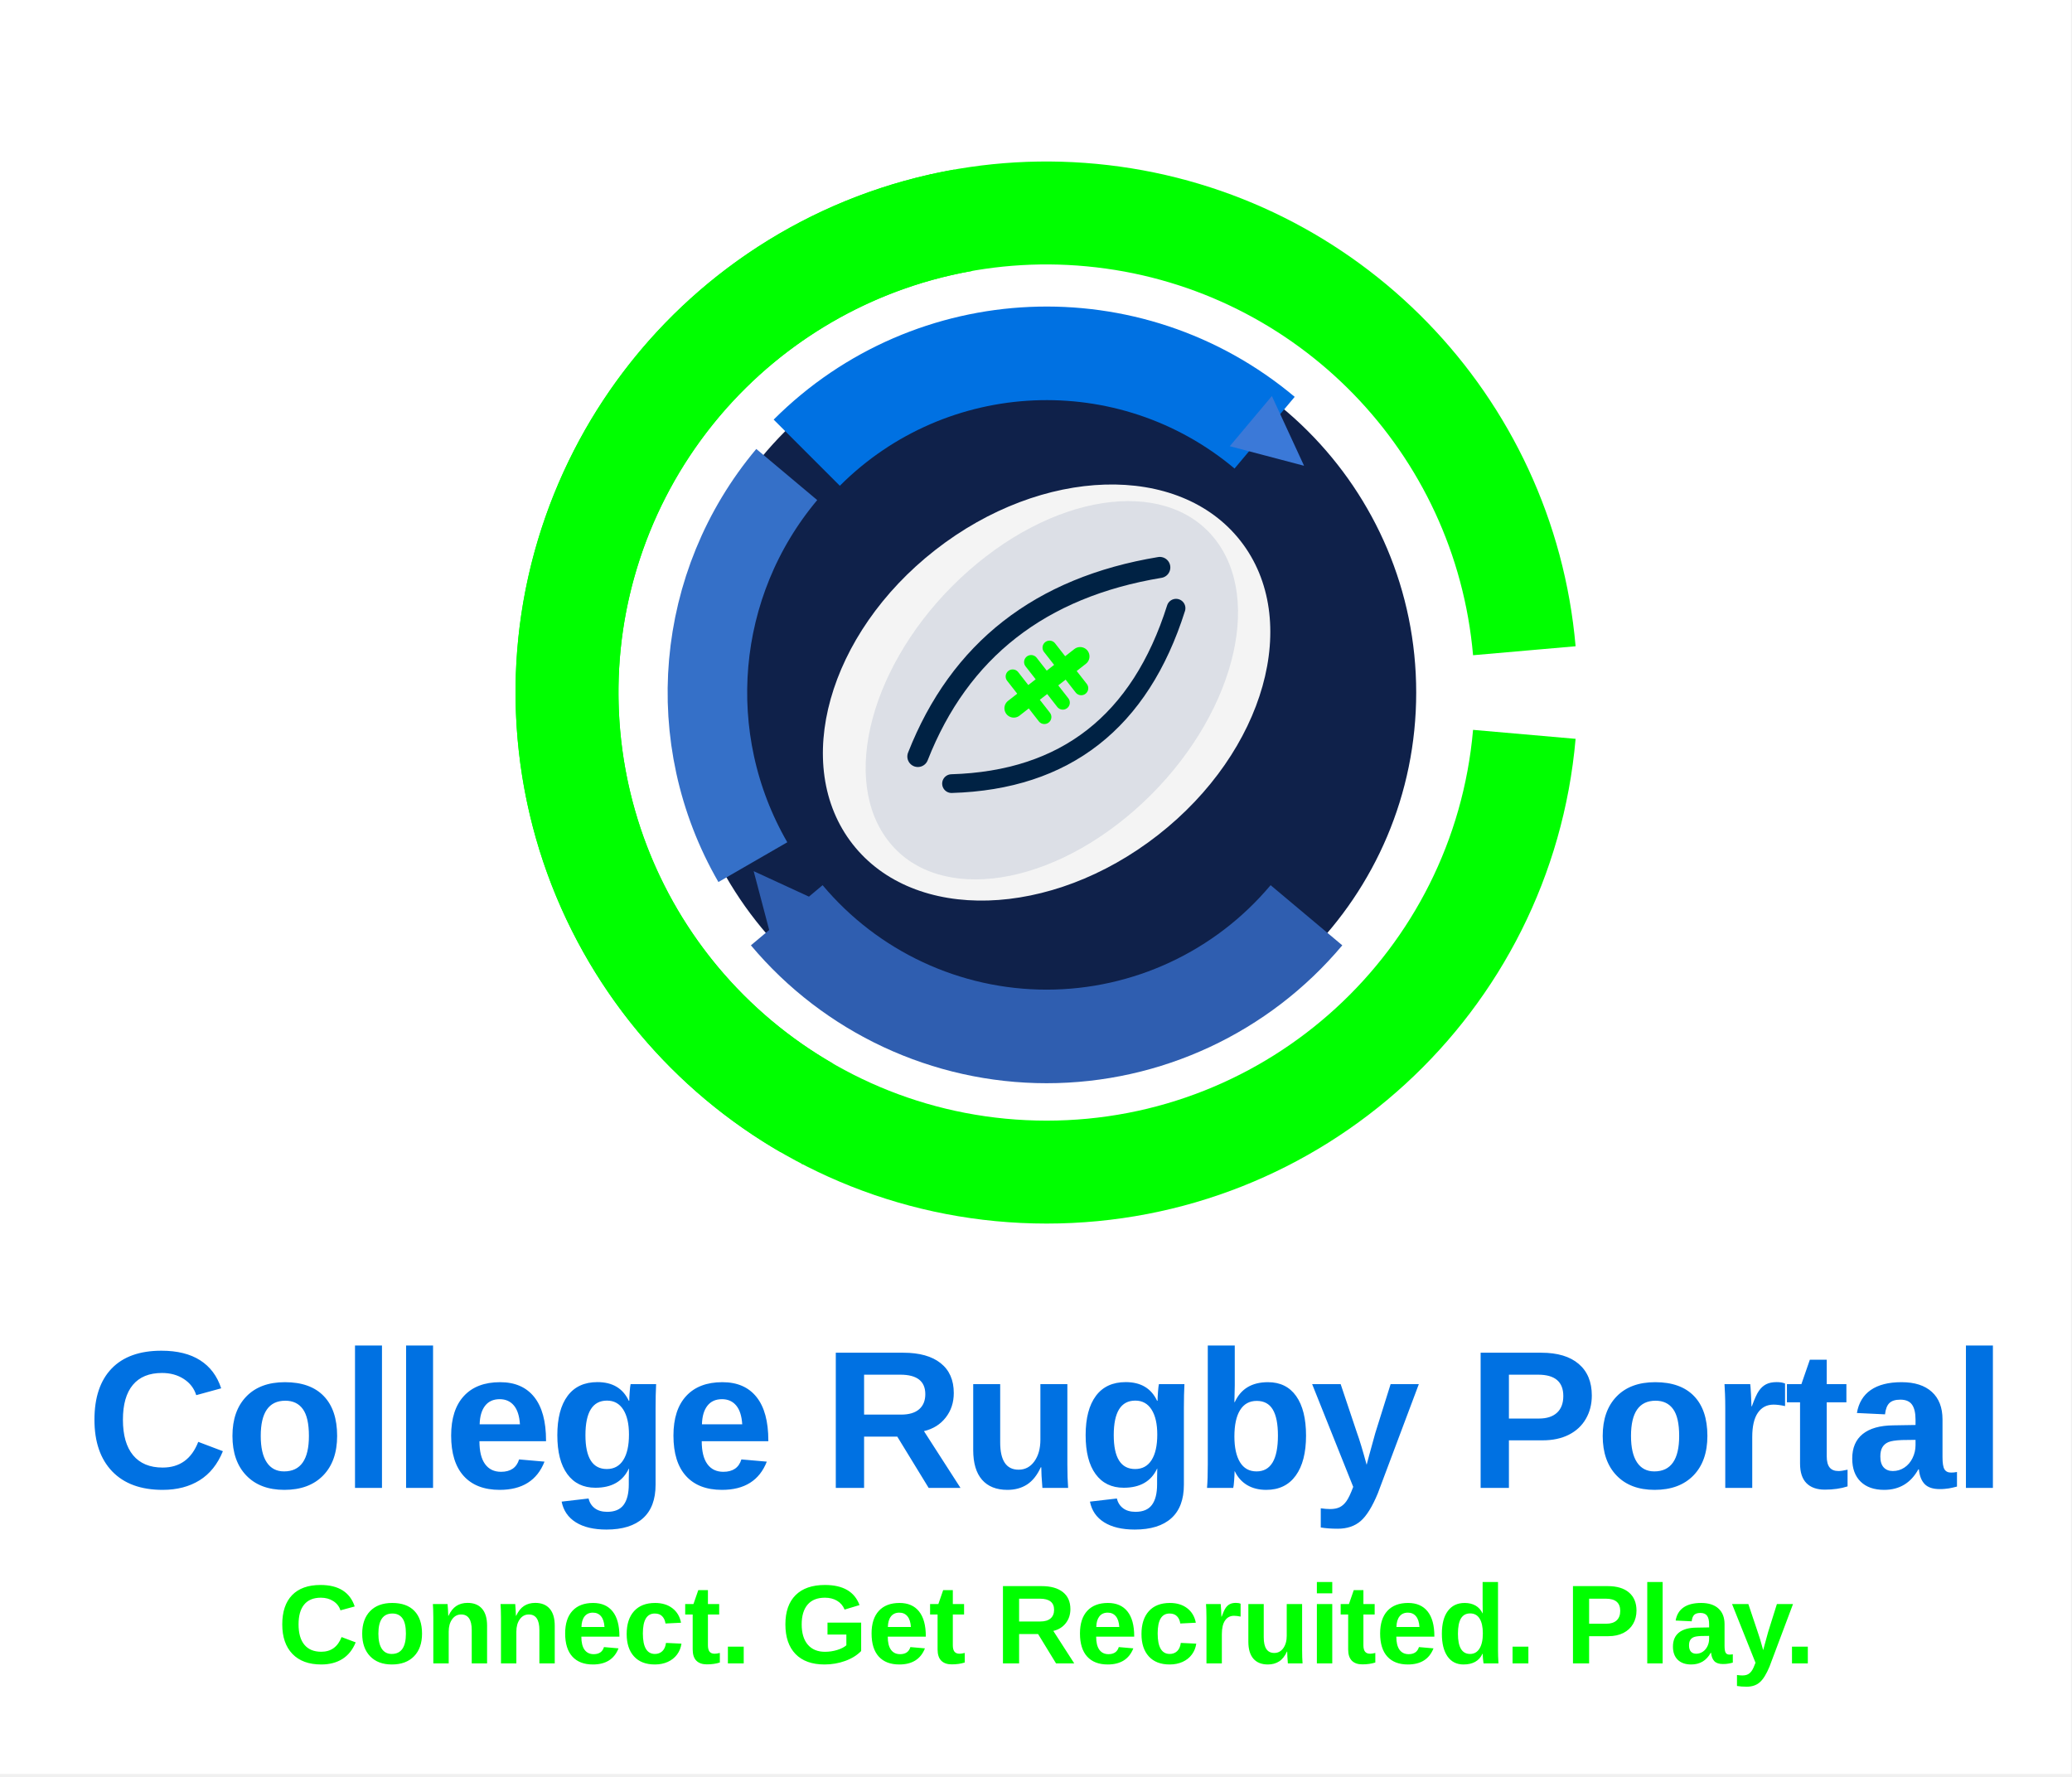
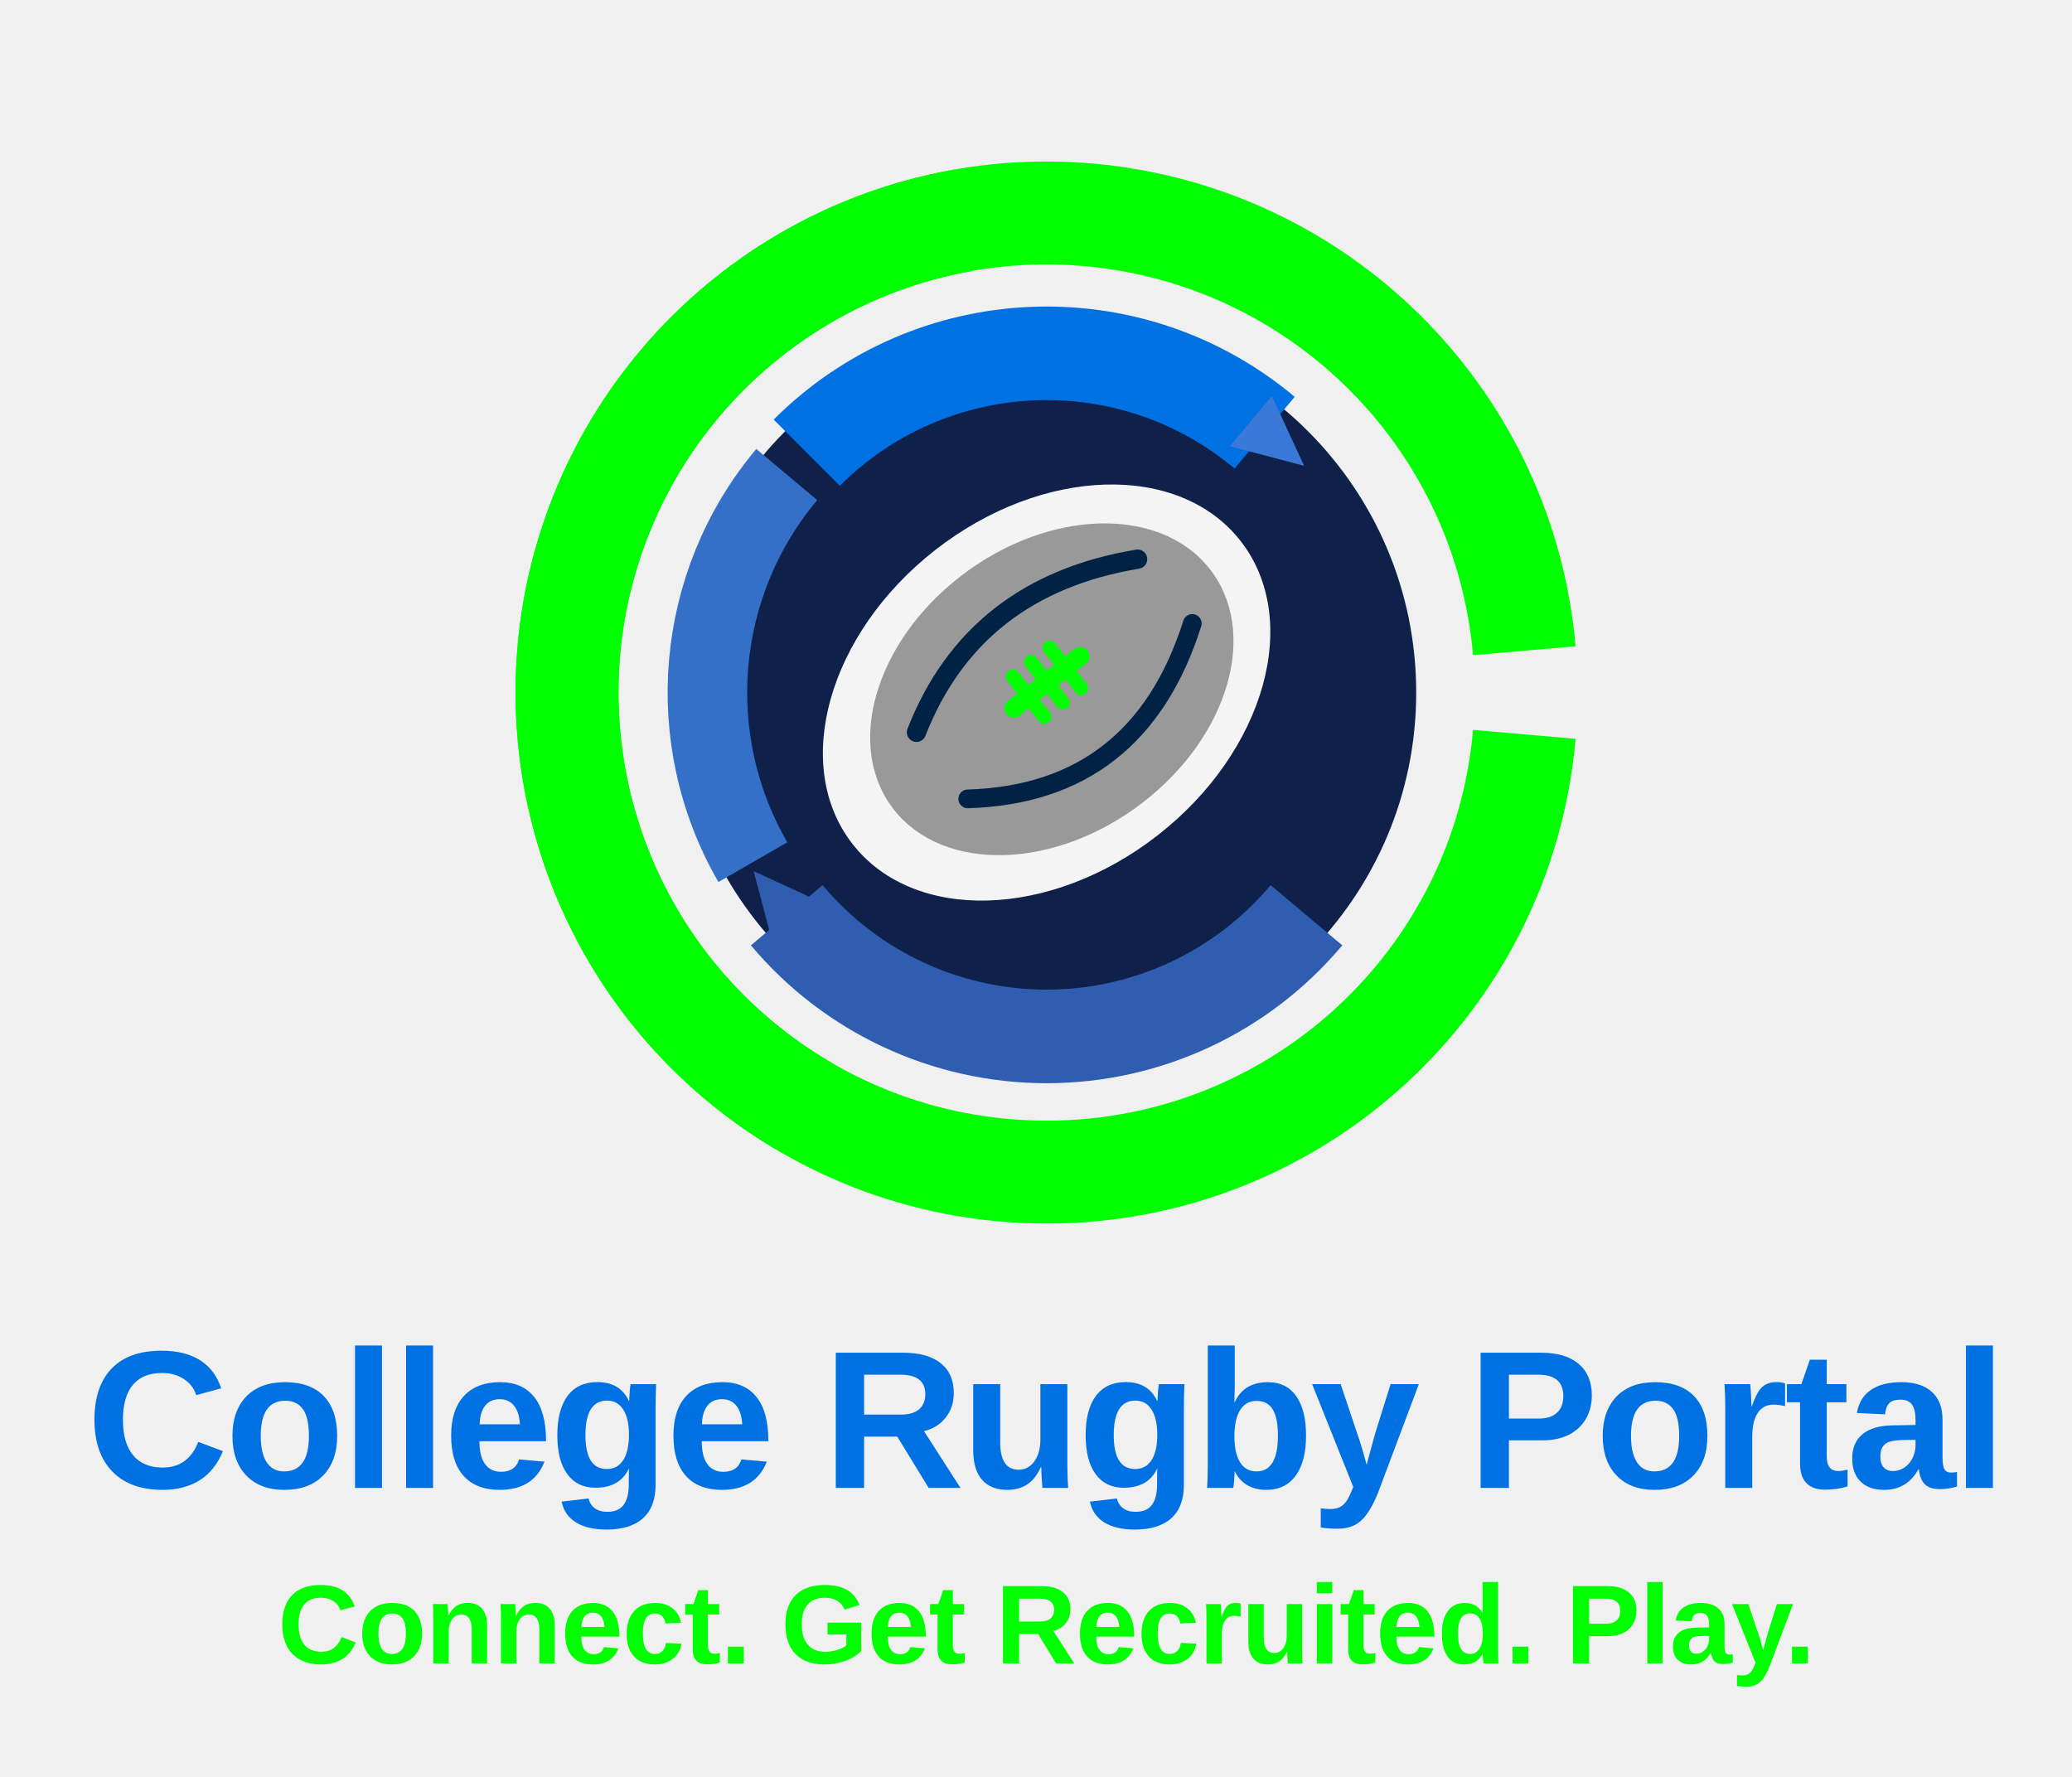
<svg xmlns="http://www.w3.org/2000/svg" width="885.737" height="759.297" viewBox="0 0 885.737 759.297" version="1.1" id="svg6972">
  <defs id="defs6976" />
-   <rect width="99.948%" height="99.871%" fill="#ffffff" id="rect6926" x="0" y="0" style="stroke-width:0.999" />
  <g id="g259" transform="translate(-64.60114,-83.95975)">
-     <path d="M 409.5,557.54 A 205,205 0 1 1 716.22,362.13" fill="none" stroke="#69BE28" stroke-width="44" stroke-linecap="butt" id="path221" style="stroke:#00ff00" />
-     <polygon points="407.59,581.84 429.59,543.73 383.52,542.54 " fill="#69be28" id="polygon223" />
-     <path d="M 716.22,397.87 A 205,205 0 1 1 476.4,178.11" fill="none" stroke="#69BE28" stroke-width="44" stroke-linecap="butt" id="path225" style="stroke:#00ff00" />
-     <polygon points="462.24,158.27 469.88,201.6 505.95,172.9 " fill="#69BE28" id="polygon227" style="fill:#00ff00" />
-     <circle cx="512" cy="380" r="158" fill="#0f214a" id="circle229" />
-     <path d="M 409.47,277.47 A 145,145 0 0 1 605.2,268.92" fill="none" stroke="#244B86" stroke-width="40" stroke-linecap="butt" id="path231" style="stroke:#0071e2;stroke-opacity:1" />
-     <polygon points="608.3,253.25 590.31,274.7 622.06,283.06 " fill="#244B86" id="polygon233" style="fill:#3b79d8;fill-opacity:1" />
-     <path d="m 623.08,475.2 a 145,145 0 0 1 -222.16,0" fill="none" stroke="#1b3767" stroke-width="40" stroke-linecap="butt" id="path235" style="fill:none;fill-opacity:1;stroke:#2f5eb0;stroke-opacity:1" />
-     <polygon points="395.15,488.1 416.6,470.1 386.78,456.35 " fill="#1B3767" id="polygon237" style="fill:#2f5eb0;fill-opacity:1" />
-     <path d="M 386.43,452.5 A 145,145 0 0 1 400.92,286.8" fill="none" stroke="#244B86" stroke-width="34" stroke-linecap="butt" id="path239" style="stroke:#3570c8;stroke-opacity:1" />
-     <g transform="rotate(-38,807.8001,-553.478)" id="g257">
-       <ellipse fill="#f4f4f4" id="ellipse241" ry="77.318" rx="105.234" cy="0" cx="0" />
-       <ellipse fill="#d9dde4" opacity="0.9" id="ellipse243" transform="matrix(0.9983169,-0.05799532,-0.05636784,0.9984101,0,0)" style="stroke-width:1.211" ry="62.267" rx="94.83" cy="0.751" cx="2.416" />
-       <path d="m -60.193,-12.345 q 63,-37.2 131.25,0" fill="none" stroke="#002244" stroke-width="9" stroke-linecap="round" id="path245" />
-       <path d="m -55.993,5.655 q 58.8,43.2 121.8,0" fill="none" stroke="#002244" stroke-width="8" stroke-linecap="round" id="path247" />
-       <line x1="-15.193" y1="-3.345" x2="20.807" y2="-3.345" stroke="#69be28" stroke-width="8" stroke-linecap="round" id="line249" style="fill:#00ff00;stroke:#00ff00" />
-       <line x1="-7.193" y1="-14.345" x2="-7.193" y2="7.655" stroke="#69be28" stroke-width="6" stroke-linecap="round" id="line251" style="fill:#00ff00;stroke:#00ff00" />
-       <line x1="2.807" y1="-14.345" x2="2.807" y2="7.655" stroke="#69be28" stroke-width="6" stroke-linecap="round" id="line253" style="fill:#00ff00;stroke:#00ff00" />
-       <line x1="12.807" y1="-14.345" x2="12.807" y2="7.655" stroke="#69be28" stroke-width="6" stroke-linecap="round" id="line255" style="fill:#00ff00;stroke:#00ff00" />
+     <g id="g6493">
+       <path d="M 409.5,557.54 A 205,205 0 1 1 716.22,362.13" fill="none" stroke="#69BE28" stroke-width="44" stroke-linecap="butt" id="path221" style="stroke:#00ff00" />
+       <polygon points="407.59,581.84 429.59,543.73 383.52,542.54 " fill="#69be28" id="polygon223" />
+       <path d="M 716.22,397.87 A 205,205 0 1 1 476.4,178.11" fill="none" stroke="#69BE28" stroke-width="44" stroke-linecap="butt" id="path225" style="stroke:#00ff00" />
+       <polygon points="462.24,158.27 469.88,201.6 505.95,172.9 " fill="#69BE28" id="polygon227" style="fill:#00ff00" />
+       <circle cx="512" cy="380" r="158" fill="#0f214a" id="circle229" />
+       <path d="M 409.47,277.47 A 145,145 0 0 1 605.2,268.92" fill="none" stroke="#244B86" stroke-width="40" stroke-linecap="butt" id="path231" style="stroke:#0071e2;stroke-opacity:1" />
+       <polygon points="608.3,253.25 590.31,274.7 622.06,283.06 " fill="#244B86" id="polygon233" style="fill:#3b79d8;fill-opacity:1" />
+       <path d="m 623.08,475.2 a 145,145 0 0 1 -222.16,0" fill="none" stroke="#1b3767" stroke-width="40" stroke-linecap="butt" id="path235" style="fill:none;fill-opacity:1;stroke:#2f5eb0;stroke-opacity:1" />
+       <polygon points="395.15,488.1 416.6,470.1 386.78,456.35 " fill="#1B3767" id="polygon237" style="fill:#2f5eb0;fill-opacity:1" />
+       <path d="M 386.43,452.5 A 145,145 0 0 1 400.92,286.8" fill="none" stroke="#244B86" stroke-width="34" stroke-linecap="butt" id="path239" style="stroke:#3570c8;stroke-opacity:1" />
+       <ellipse fill="#f4f4f4" id="ellipse241" ry="77.318" rx="105.234" cy="614.663" cx="169.51" transform="rotate(-38)" />
+       <ellipse fill="#f4f4f4" id="ellipse4719" ry="62.084" rx="84.875" cy="613.482" cx="166.66" style="fill:#999999;stroke-width:0.805" transform="matrix(0.7934447,-0.6086424,0.6226629,0.7824902,0,0)" />
+       <path d="m 478.299,425.449 q 72.932,-2.159 95.98,-74.988" fill="none" stroke="#002244" stroke-width="8" stroke-linecap="round" id="path247" />
+       <path d="m 456.365,396.993 q 24.442,-62.374 94.532,-74.011" fill="none" stroke="#002244" stroke-width="8.235" stroke-linecap="round" id="path245" />
+       <line x1="497.969" y1="386.718" x2="526.337" y2="364.554" stroke="#69be28" stroke-width="8" stroke-linecap="round" id="line249" style="fill:#00ff00;stroke:#00ff00" />
+       <line x1="497.501" y1="373.124" x2="511.045" y2="390.461" stroke="#69be28" stroke-width="6" stroke-linecap="round" id="line251" style="fill:#00ff00;stroke:#00ff00" />
+       <line x1="505.381" y1="366.968" x2="518.925" y2="384.304" stroke="#69be28" stroke-width="6" stroke-linecap="round" id="line253" style="fill:#00ff00;stroke:#00ff00" />
+       <line x1="513.261" y1="360.811" x2="526.805" y2="378.147" stroke="#69be28" stroke-width="6" stroke-linecap="round" id="line255" style="fill:#00ff00;stroke:#00ff00" />
    </g>
  </g>
  <text x="447.399" y="636.04" text-anchor="middle" fill="#002244" font-family="Montserrat, Poppins, Arial, Helvetica, sans-serif" font-size="84px" font-weight="800" letter-spacing="-1.5" id="text261" style="fill:#0071e2;fill-opacity:1">
    <tspan style="font-weight:bold" id="tspan7892">College Rugby Portal</tspan>
  </text>
  <text x="447.399" y="711.04" text-anchor="middle" fill="#69BE28" font-family="Montserrat, Poppins, Arial, Helvetica, sans-serif" font-size="48px" font-weight="700" letter-spacing="-0.4" id="text263" style="fill:#00ff00">
    <tspan style="font-weight:bold" id="tspan7894">Connect. Get Recruited. Play.</tspan>
  </text>
</svg>
